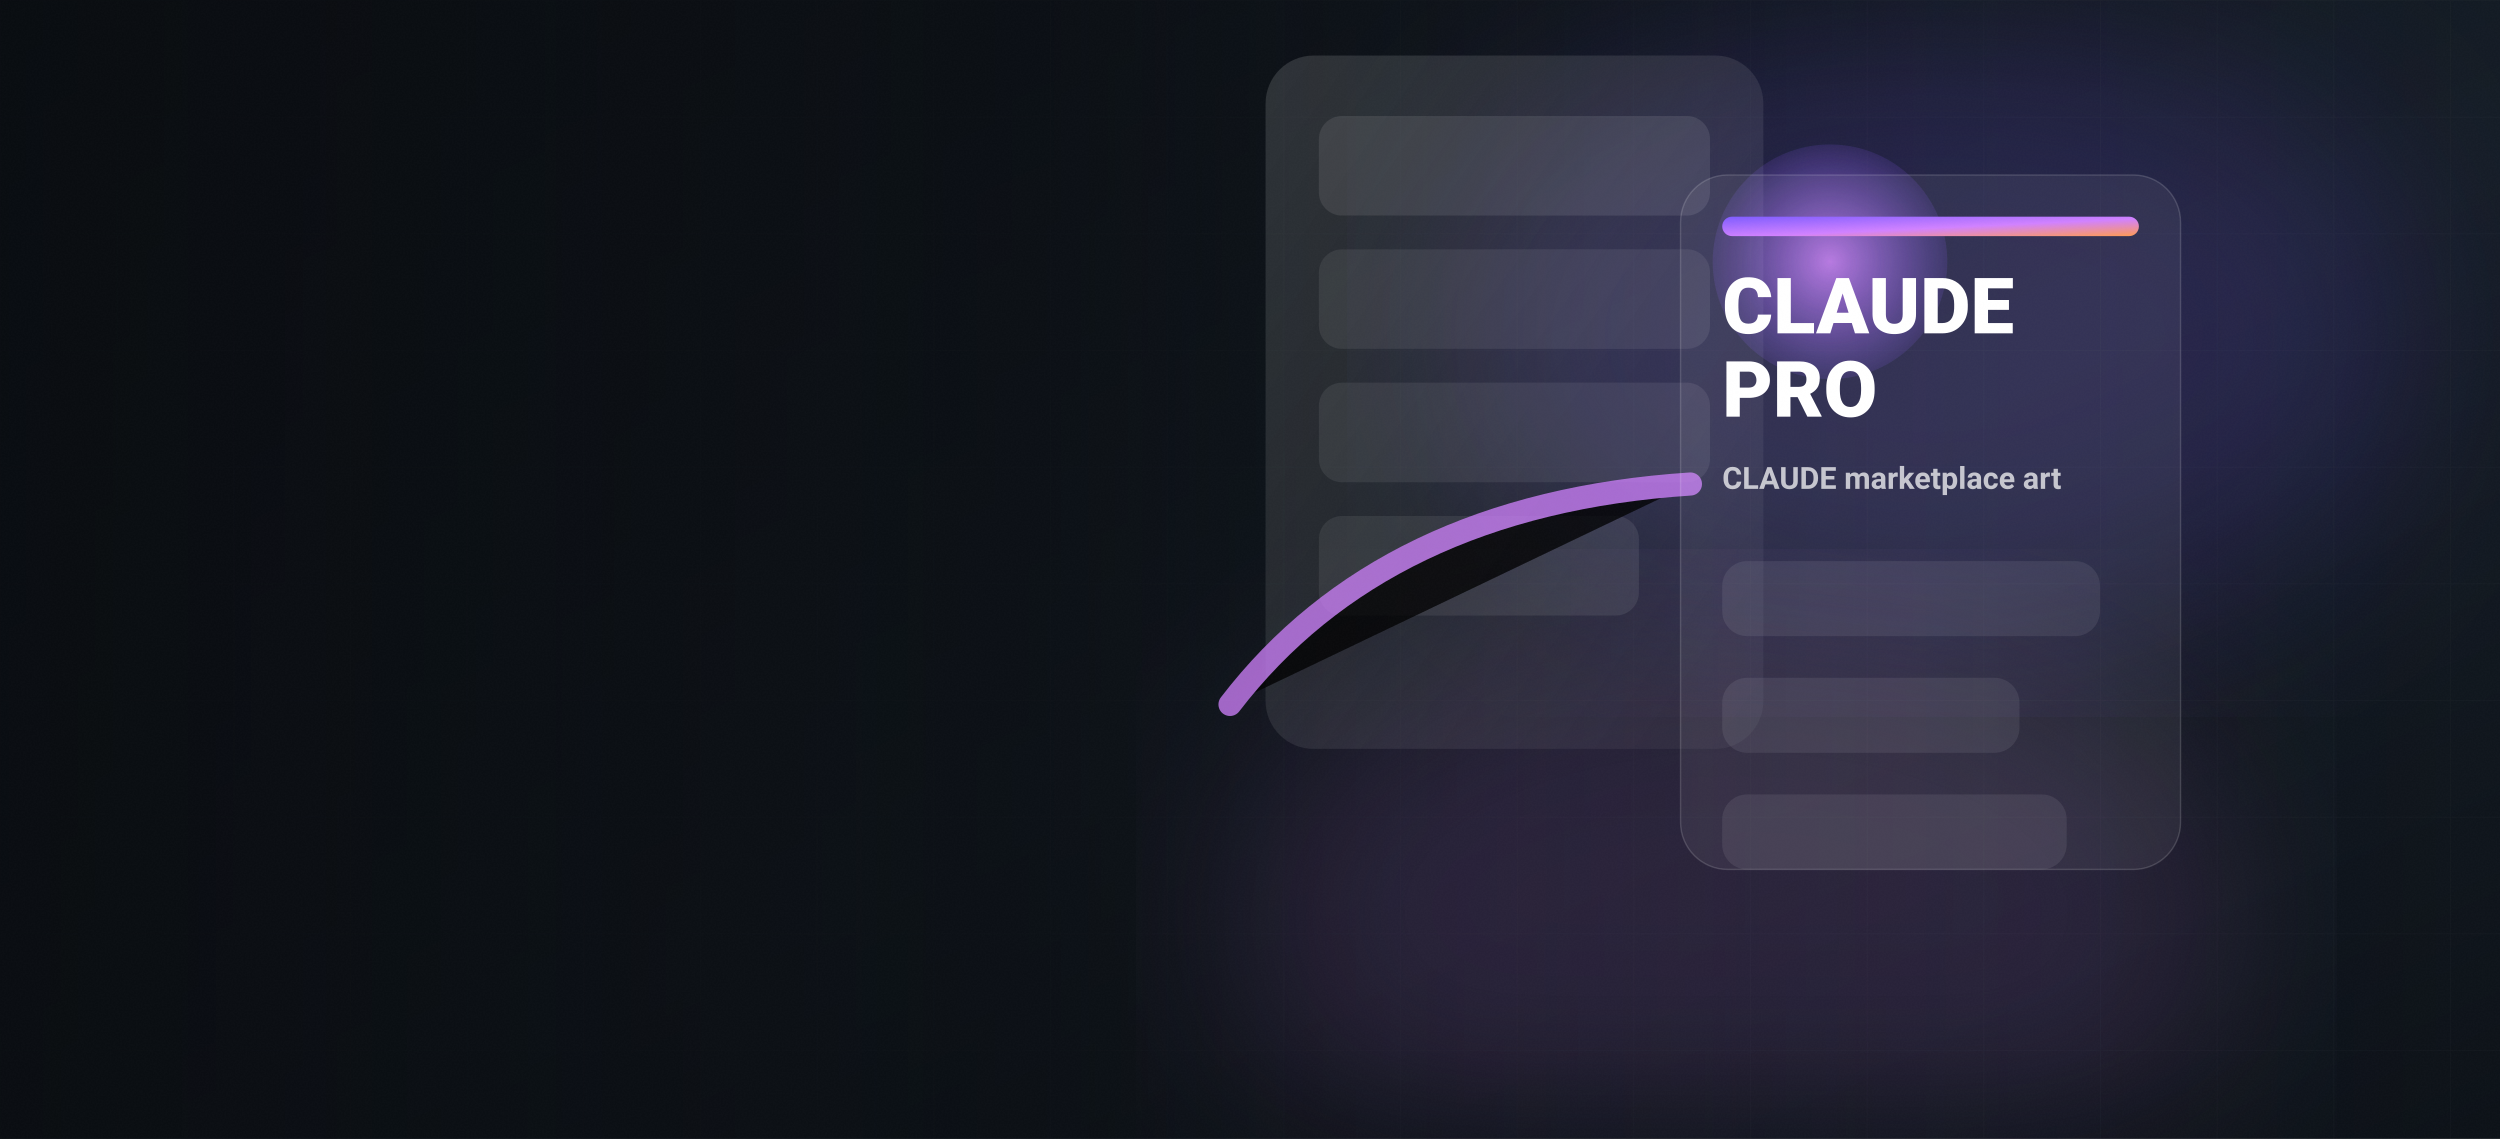
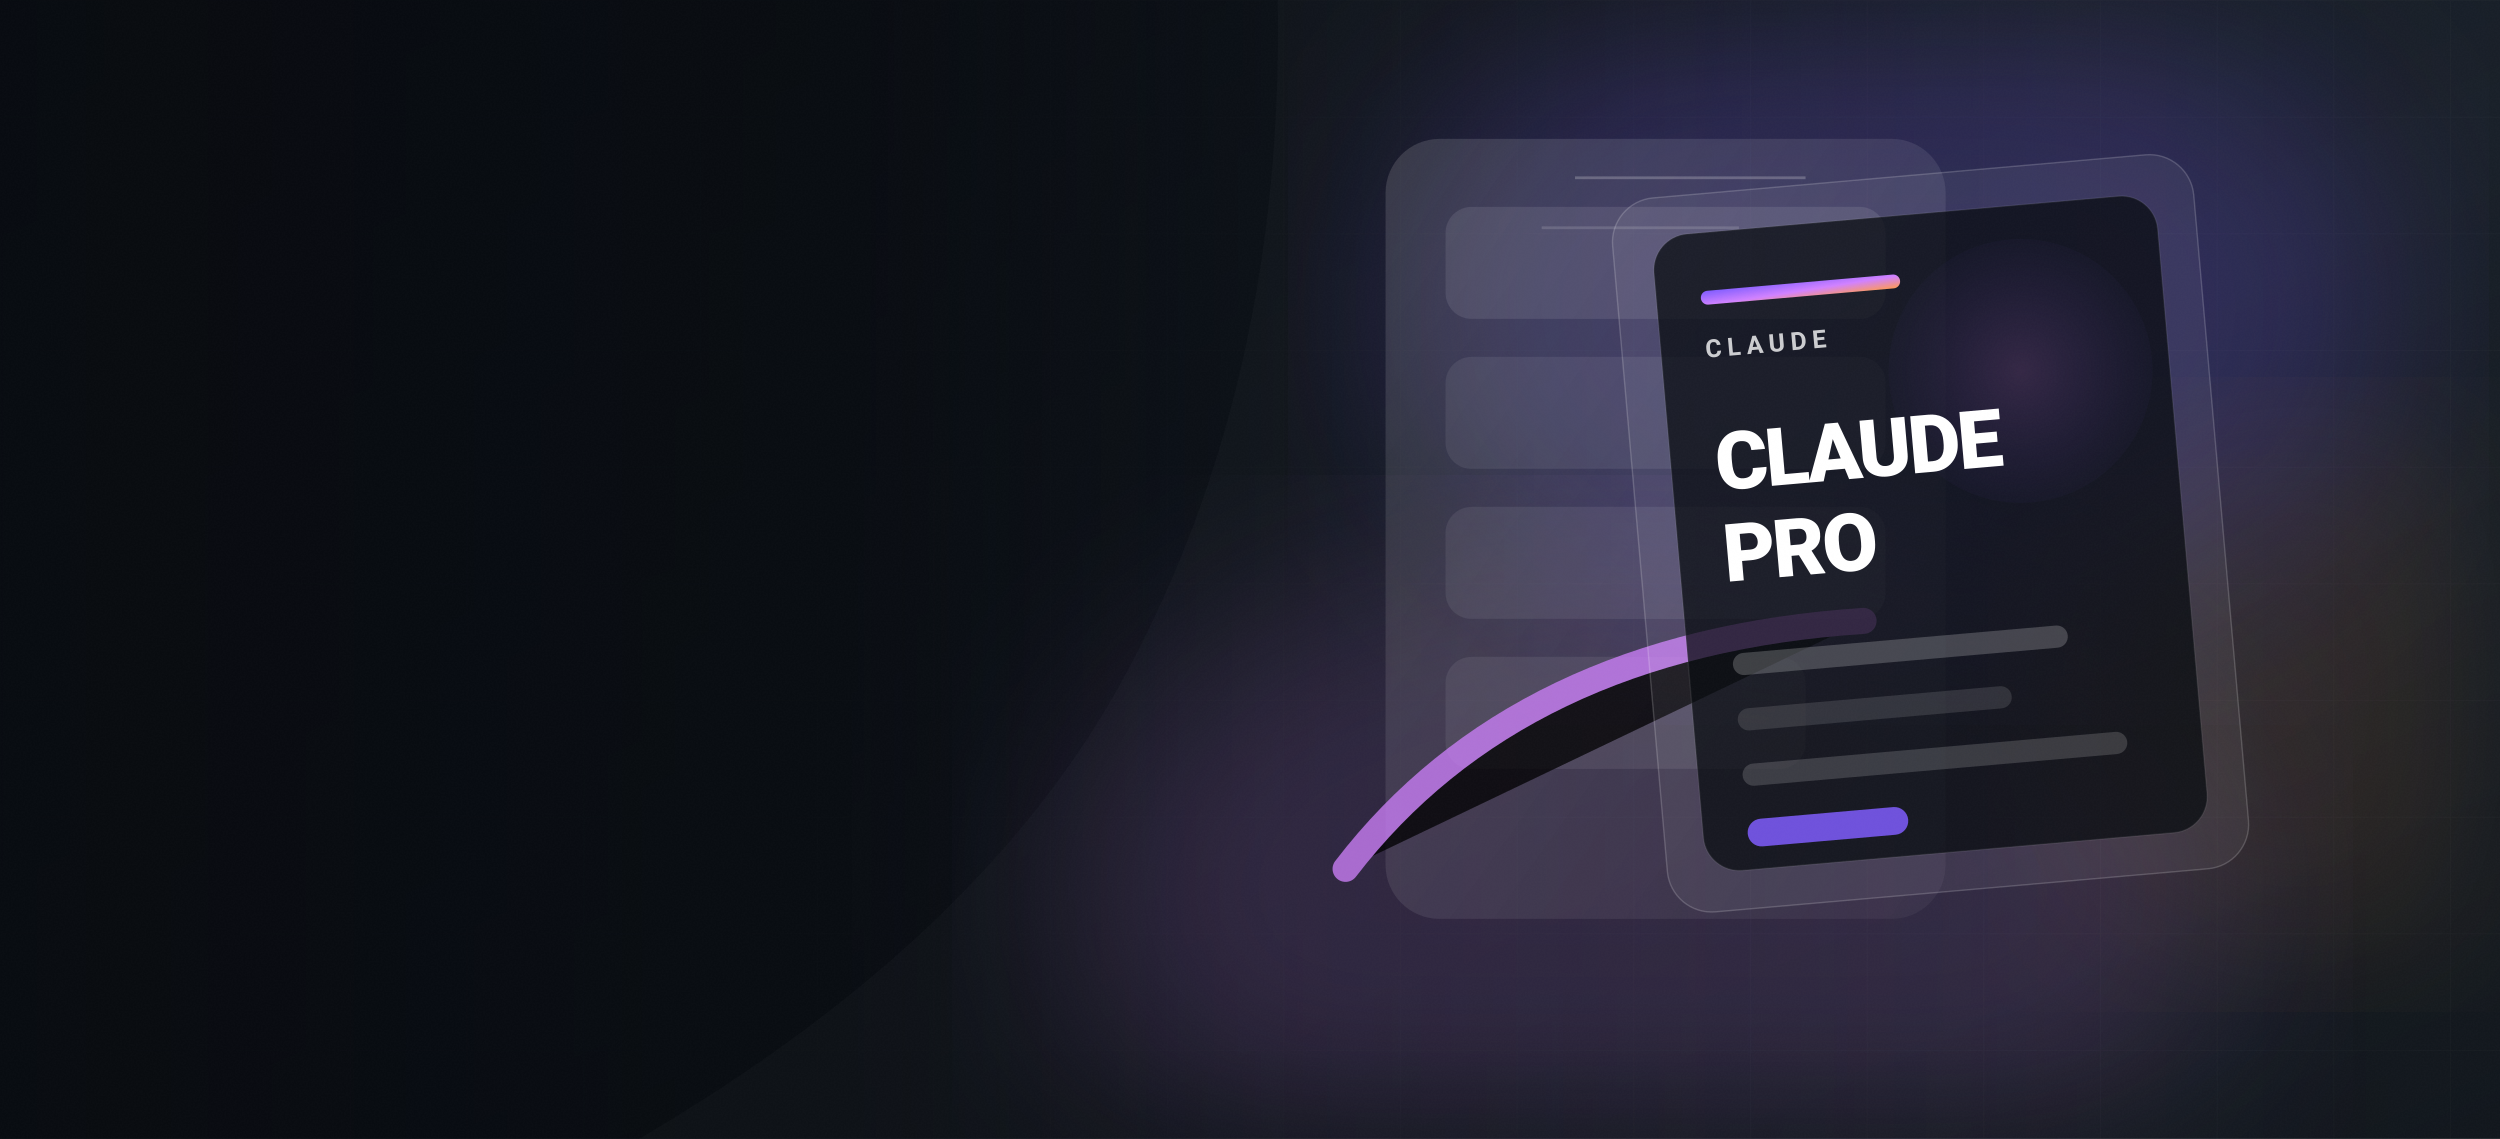
<svg xmlns="http://www.w3.org/2000/svg" viewBox="0 0 1800 820" role="img" aria-label="CLAUDE PRO hero art">
  <defs>
    <linearGradient id="bghero2" x1="0" y1="0" x2="1" y2="1">
      <stop offset="0%" stop-color="#0f141b" />
      <stop offset="56%" stop-color="#141c25" />
      <stop offset="100%" stop-color="#0d1218" />
    </linearGradient>
    <linearGradient id="accenthero2" x1="0" y1="0" x2="1" y2="1">
      <stop offset="0%" stop-color="#7f5cff" />
      <stop offset="55%" stop-color="#d182ff" />
      <stop offset="100%" stop-color="#ff9a54" />
    </linearGradient>
    <linearGradient id="glassA" x1="0" y1="0" x2="1" y2="1">
      <stop offset="0%" stop-color="rgba(255,255,255,.14)" />
      <stop offset="100%" stop-color="rgba(255,255,255,.04)" />
    </linearGradient>
    <linearGradient id="glassB" x1="0" y1="0" x2="1" y2="1">
      <stop offset="0%" stop-color="rgba(255,255,255,.1)" />
      <stop offset="100%" stop-color="rgba(255,255,255,.02)" />
    </linearGradient>
    <radialGradient id="orbA" cx="50%" cy="50%" r="60%">
      <stop offset="0%" stop-color="#d182ff" stop-opacity=".95" />
      <stop offset="100%" stop-color="#7f5cff" stop-opacity="0" />
    </radialGradient>
    <linearGradient id="panelLine" x1="0" y1="0" x2="1" y2="0">
      <stop offset="0%" stop-color="#7f5cff" />
      <stop offset="50%" stop-color="#d182ff" />
      <stop offset="100%" stop-color="#ff9a54" />
    </linearGradient>
    <pattern id="gridhero2" width="84" height="84" patternUnits="userSpaceOnUse">
      <path d="M84 0H0V84" fill="none" stroke="rgba(255,255,255,.06)" stroke-width="1" />
    </pattern>
    <filter id="noisehero2" x="-20%" y="-20%" width="140%" height="140%">
      <feTurbulence type="fractalNoise" baseFrequency="0.8" numOctaves="2" stitchTiles="stitch" />
      <feColorMatrix type="saturate" values="0" />
      <feComponentTransfer>
        <feFuncA type="table" tableValues="0 0 .07 .1" />
      </feComponentTransfer>
    </filter>
    <filter id="blurhero2">
      <feGaussianBlur stdDeviation="70" />
    </filter>
  </defs>
  <rect width="1800" height="820" fill="url(#bghero2)" />
  <rect width="1800" height="820" fill="url(#gridhero2)" opacity=".36" />
  <rect width="1800" height="820" fill="url(#fade2)" />
  <defs>
    <linearGradient id="fade2" x1="0" y1="0" x2="1" y2="0">
-       <stop offset="0%" stop-color="rgba(9,12,16,.92)" />
-       <stop offset="42%" stop-color="rgba(9,12,16,.68)" />
-       <stop offset="80%" stop-color="rgba(9,12,16,.12)" />
+       <stop offset="0%" stop-color="rgba(8,11,16,.98)" />
+       <stop offset="34%" stop-color="rgba(8,11,16,.88)" />
+       <stop offset="58%" stop-color="rgba(8,11,16,.48)" />
+       <stop offset="82%" stop-color="rgba(8,11,16,.08)" />
      <stop offset="100%" stop-color="rgba(9,12,16,0)" />
    </linearGradient>
  </defs>
-   <ellipse cx="1390" cy="240" rx="350" ry="230" fill="#7f5cff" opacity=".18" filter="url(#blurhero2)" />
-   <ellipse cx="1250" cy="660" rx="360" ry="220" fill="#d182ff" opacity=".14" filter="url(#blurhero2)" />
-   <g transform="translate(700 -120) scale(.64)">
+   <path d="M620 0h1180v820H460c164-96 280-206 348-330c80-146 115-310 112-490z" fill="rgba(255,255,255,.02)" />
+   <ellipse cx="1360" cy="222" rx="360" ry="250" fill="#7f5cff" opacity=".22" filter="url(#blurhero2)" />
+   <ellipse cx="1190" cy="642" rx="420" ry="250" fill="#d182ff" opacity=".16" filter="url(#blurhero2)" />
+   <ellipse cx="1660" cy="500" rx="190" ry="190" fill="#ff9a54" opacity=".1" filter="url(#blurhero2)" />
+   <g transform="translate(760 -80) scale(.72)">
    <g opacity="0.96">
      <rect x="330" y="250" width="560" height="780" rx="54" fill="url(#glassA)" />
      <rect x="390" y="318" width="440" height="112" rx="26" fill="#ffffff" opacity="0.1" />
      <rect x="390" y="468" width="440" height="112" rx="26" fill="#ffffff" opacity="0.08" />
      <rect x="390" y="618" width="440" height="112" rx="26" fill="#ffffff" opacity="0.08" />
      <rect x="390" y="768" width="360" height="112" rx="26" fill="#ffffff" opacity="0.08" />
      <circle cx="965" cy="482" r="132" fill="url(#orbA)" opacity="0.9" />
      <path d="M290 980c115-150 288-233 518-248" stroke="#d182ff" stroke-width="26" stroke-linecap="round" opacity=".78" />
    </g>
  </g>
-   <rect x="1210" y="126" width="360" height="500" rx="34" fill="rgba(255,255,255,.06)" stroke="rgba(255,255,255,.16)" />
-   <rect x="1240" y="156" width="300" height="14" rx="7" fill="url(#accenthero2)" />
-   <text x="1240" y="240" fill="#ffffff" font-size="56" font-family="Roboto, Arial, sans-serif" font-weight="900">CLAUDE</text>
-   <text x="1240" y="300" fill="#ffffff" font-size="56" font-family="Roboto, Arial, sans-serif" font-weight="900">PRO</text>
-   <text x="1240" y="352" fill="rgba(255,255,255,.72)" font-size="22" font-family="Roboto, Arial, sans-serif" font-weight="600">CLAUDE marketplace art</text>
-   <g transform="translate(1240 404)">
-     <rect width="272" height="54" rx="18" fill="rgba(255,255,255,.08)" />
-     <rect y="84" width="214" height="54" rx="18" fill="rgba(255,255,255,.08)" />
-     <rect y="168" width="248" height="54" rx="18" fill="rgba(255,255,255,.08)" />
+   <g transform="translate(1180 126) rotate(-5 210 258)">
+     <rect width="420" height="516" rx="32" fill="rgba(255,255,255,.06)" stroke="rgba(255,255,255,.18)" />
+     <rect x="28" y="28" width="364" height="460" rx="26" fill="rgba(8,11,16,.74)" stroke="rgba(255,255,255,.08)" />
+     <rect x="60" y="70" width="144" height="10" rx="5" fill="url(#accenthero2)" />
+     <text x="60" y="118" fill="rgba(255,255,255,.78)" font-size="18" font-family="Roboto, Arial, sans-serif" font-weight="700" letter-spacing="4">CLAUDE</text>
+     <text x="60" y="214" fill="#ffffff" font-size="58" font-family="Roboto, Arial, sans-serif" font-weight="900" letter-spacing="-2">CLAUDE</text>
+     <text x="60" y="280" fill="#ffffff" font-size="58" font-family="Roboto, Arial, sans-serif" font-weight="900" letter-spacing="-2">PRO</text>
+     <rect x="60" y="332" width="242" height="16" rx="8" fill="rgba(255,255,255,.2)" />
+     <rect x="60" y="372" width="198" height="16" rx="8" fill="rgba(255,255,255,.12)" />
+     <rect x="60" y="412" width="278" height="16" rx="8" fill="rgba(255,255,255,.16)" />
+     <rect x="60" y="452" width="116" height="20" rx="10" fill="#7f5cff" opacity=".84" />
  </g>
+   <path d="M1134 128l166 0" stroke="rgba(255,255,255,.22)" stroke-width="2" />
+   <path d="M1110 164l142 0" stroke="rgba(255,255,255,.14)" stroke-width="2" />
  <rect width="1800" height="820" filter="url(#noisehero2)" opacity=".14" />
</svg>
